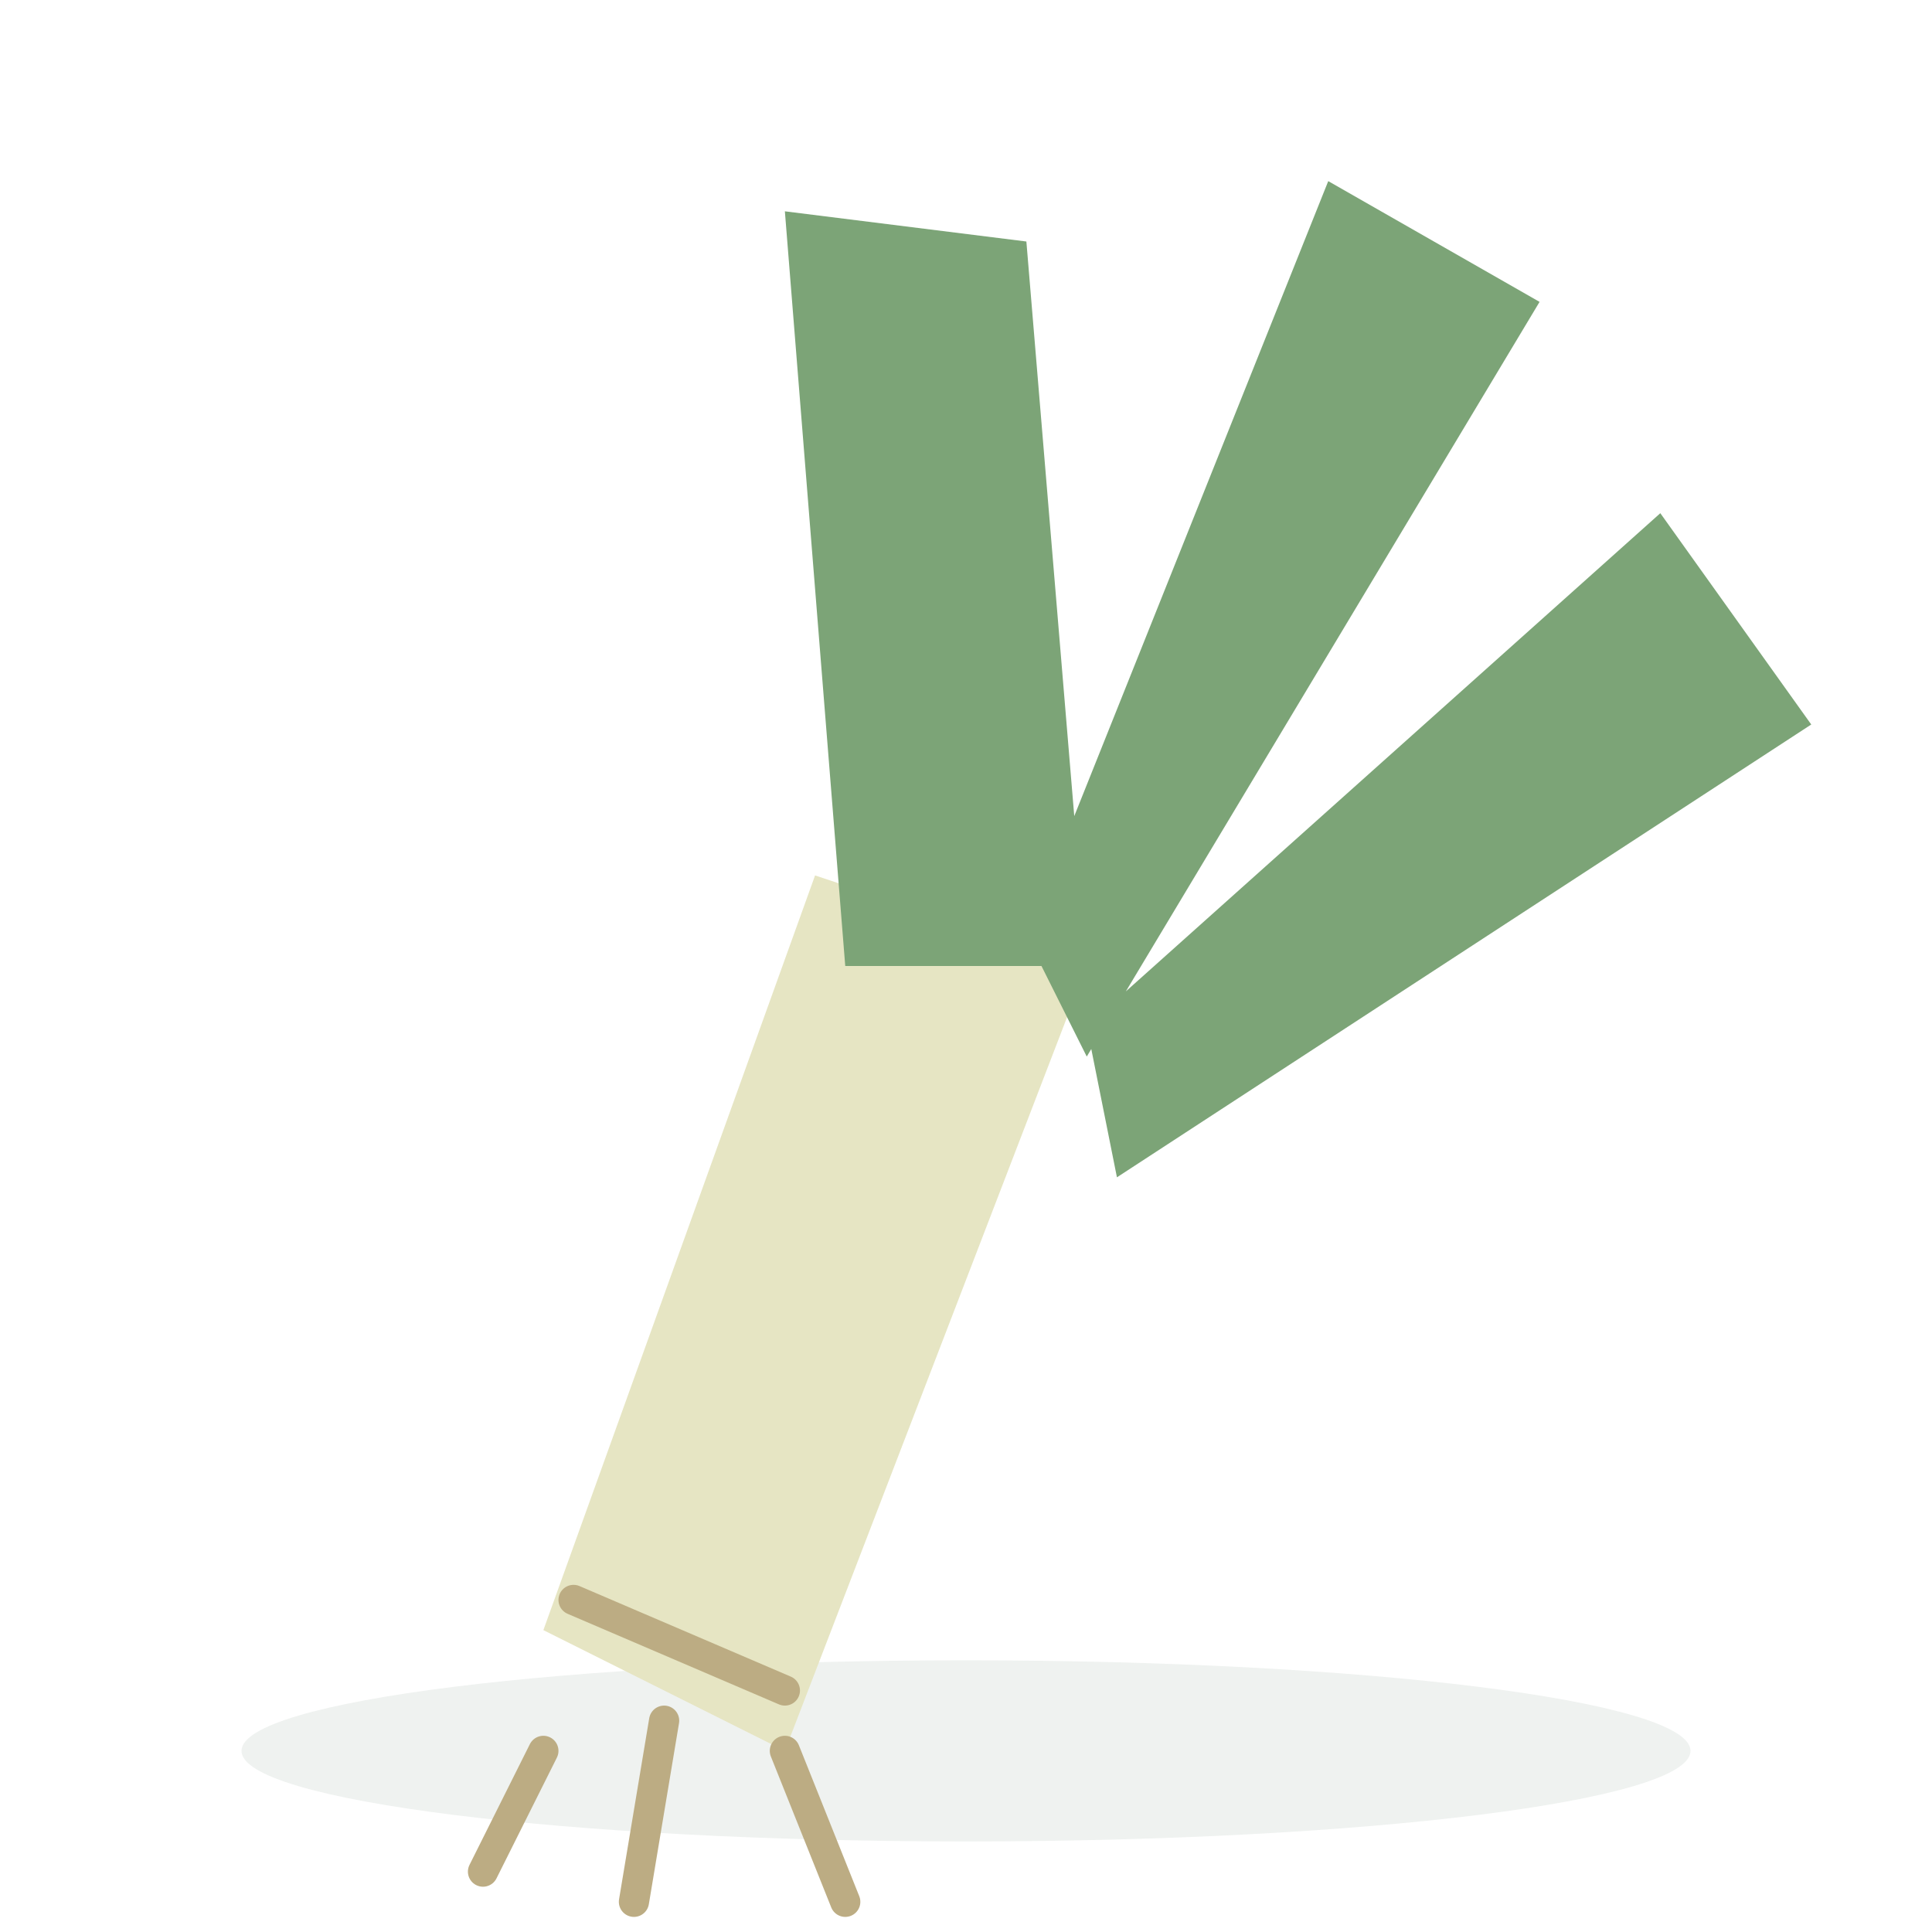
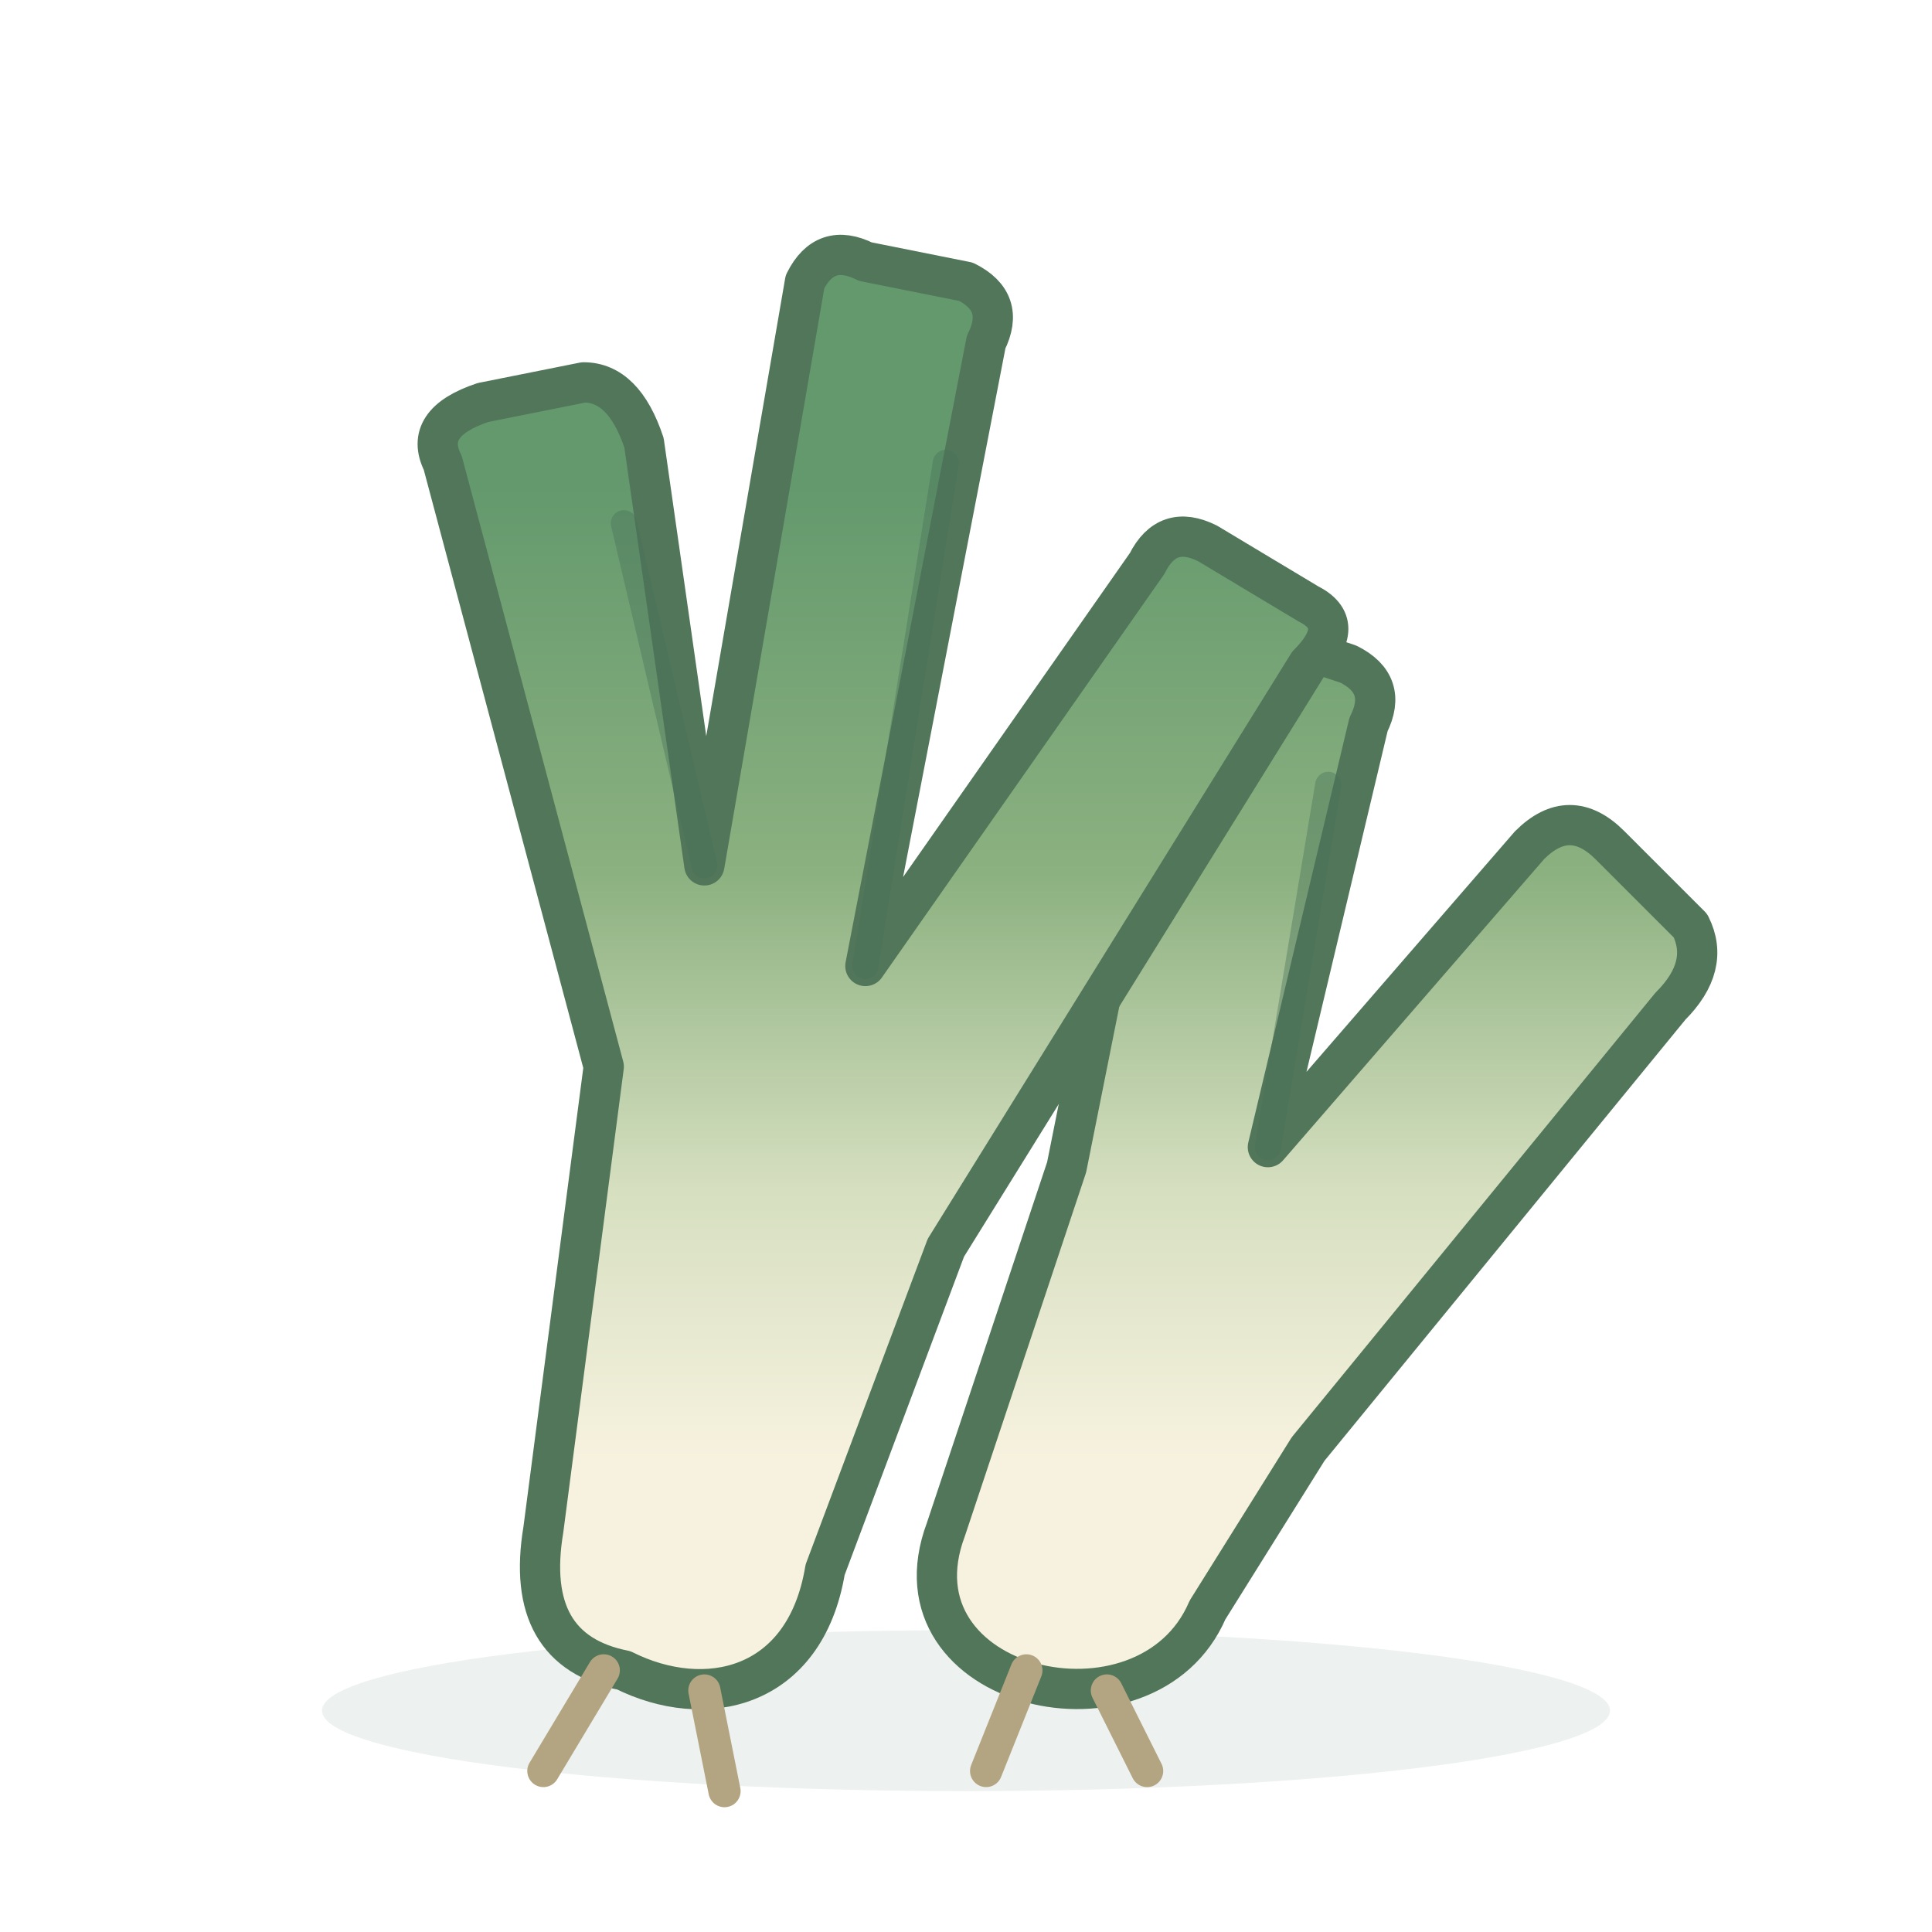
- <svg xmlns="http://www.w3.org/2000/svg" viewBox="0 0 64 64">
-   <ellipse cx="32" cy="58" rx="24" ry="3" fill="#2e563a" opacity=".08" />
-   <path d="m18 54 9-25 9 3-10 26Z" fill="#e6e5c3" />
-   <path d="m28 32-2-25 8 1 2 24m-2-1L44 6l7 4-15 25m0-1 19-17 5 7-23 15" fill="#7ca477" />
-   <path d="m19 53 7 3m-8 2-2 4m6-5-1 6m5-5 2 5" stroke="#bcac83" stroke-linecap="round" />
+ <svg xmlns="http://www.w3.org/2000/svg" viewBox="0 0 96 96" fill="none" stroke-width="2" stroke-linecap="round" stroke-linejoin="round">
+   <ellipse cx="48" cy="85" rx="32" ry="4" fill="#759482" opacity=".13" />
+   <defs>
+     <linearGradient id="leek-stem" x1="0" y1="24" x2="0" y2="78" gradientUnits="userSpaceOnUse">
+       <stop stop-color="#63996D" />
+       <stop offset=".36" stop-color="#8CB180" />
+       <stop offset=".65" stop-color="#D6DFC0" />
+       <stop offset=".9" stop-color="#F7F2DF" />
+     </linearGradient>
+   </defs>
+   <g fill="url(#leek-stem)" stroke="#52765A">
+     <path d="m47 76 6-18 5-25q1-3 3-2l6 2q2 1 1 3l-5 21 13-15q2-2 4 0l4 4q1 2-1 4L65 72l-5 8c-3 7-16 4-13-4Z" />
+     <path d="m27 76 3-23-8-30q-1-2 2-3l5-1q2 0 3 3l3 21 5-29q1-2 3-1l5 1q2 1 1 3l-6 31 14-20q1-2 3-1l5 3q2 1 0 3L47 62l-6 16c-1 6-6 7-10 5q-5-1-4-7Z" />
+   </g>
+   <path d="m35 43-4-17m12 22 4-25m16 34 3-18" stroke="#477058" stroke-width="1.3" opacity=".4" />
+   <path d="m30 83-3 5m8-4 1 5m15-6-2 5m6-4 2 4" stroke="#B4A582" stroke-width="1.6" />
</svg>
